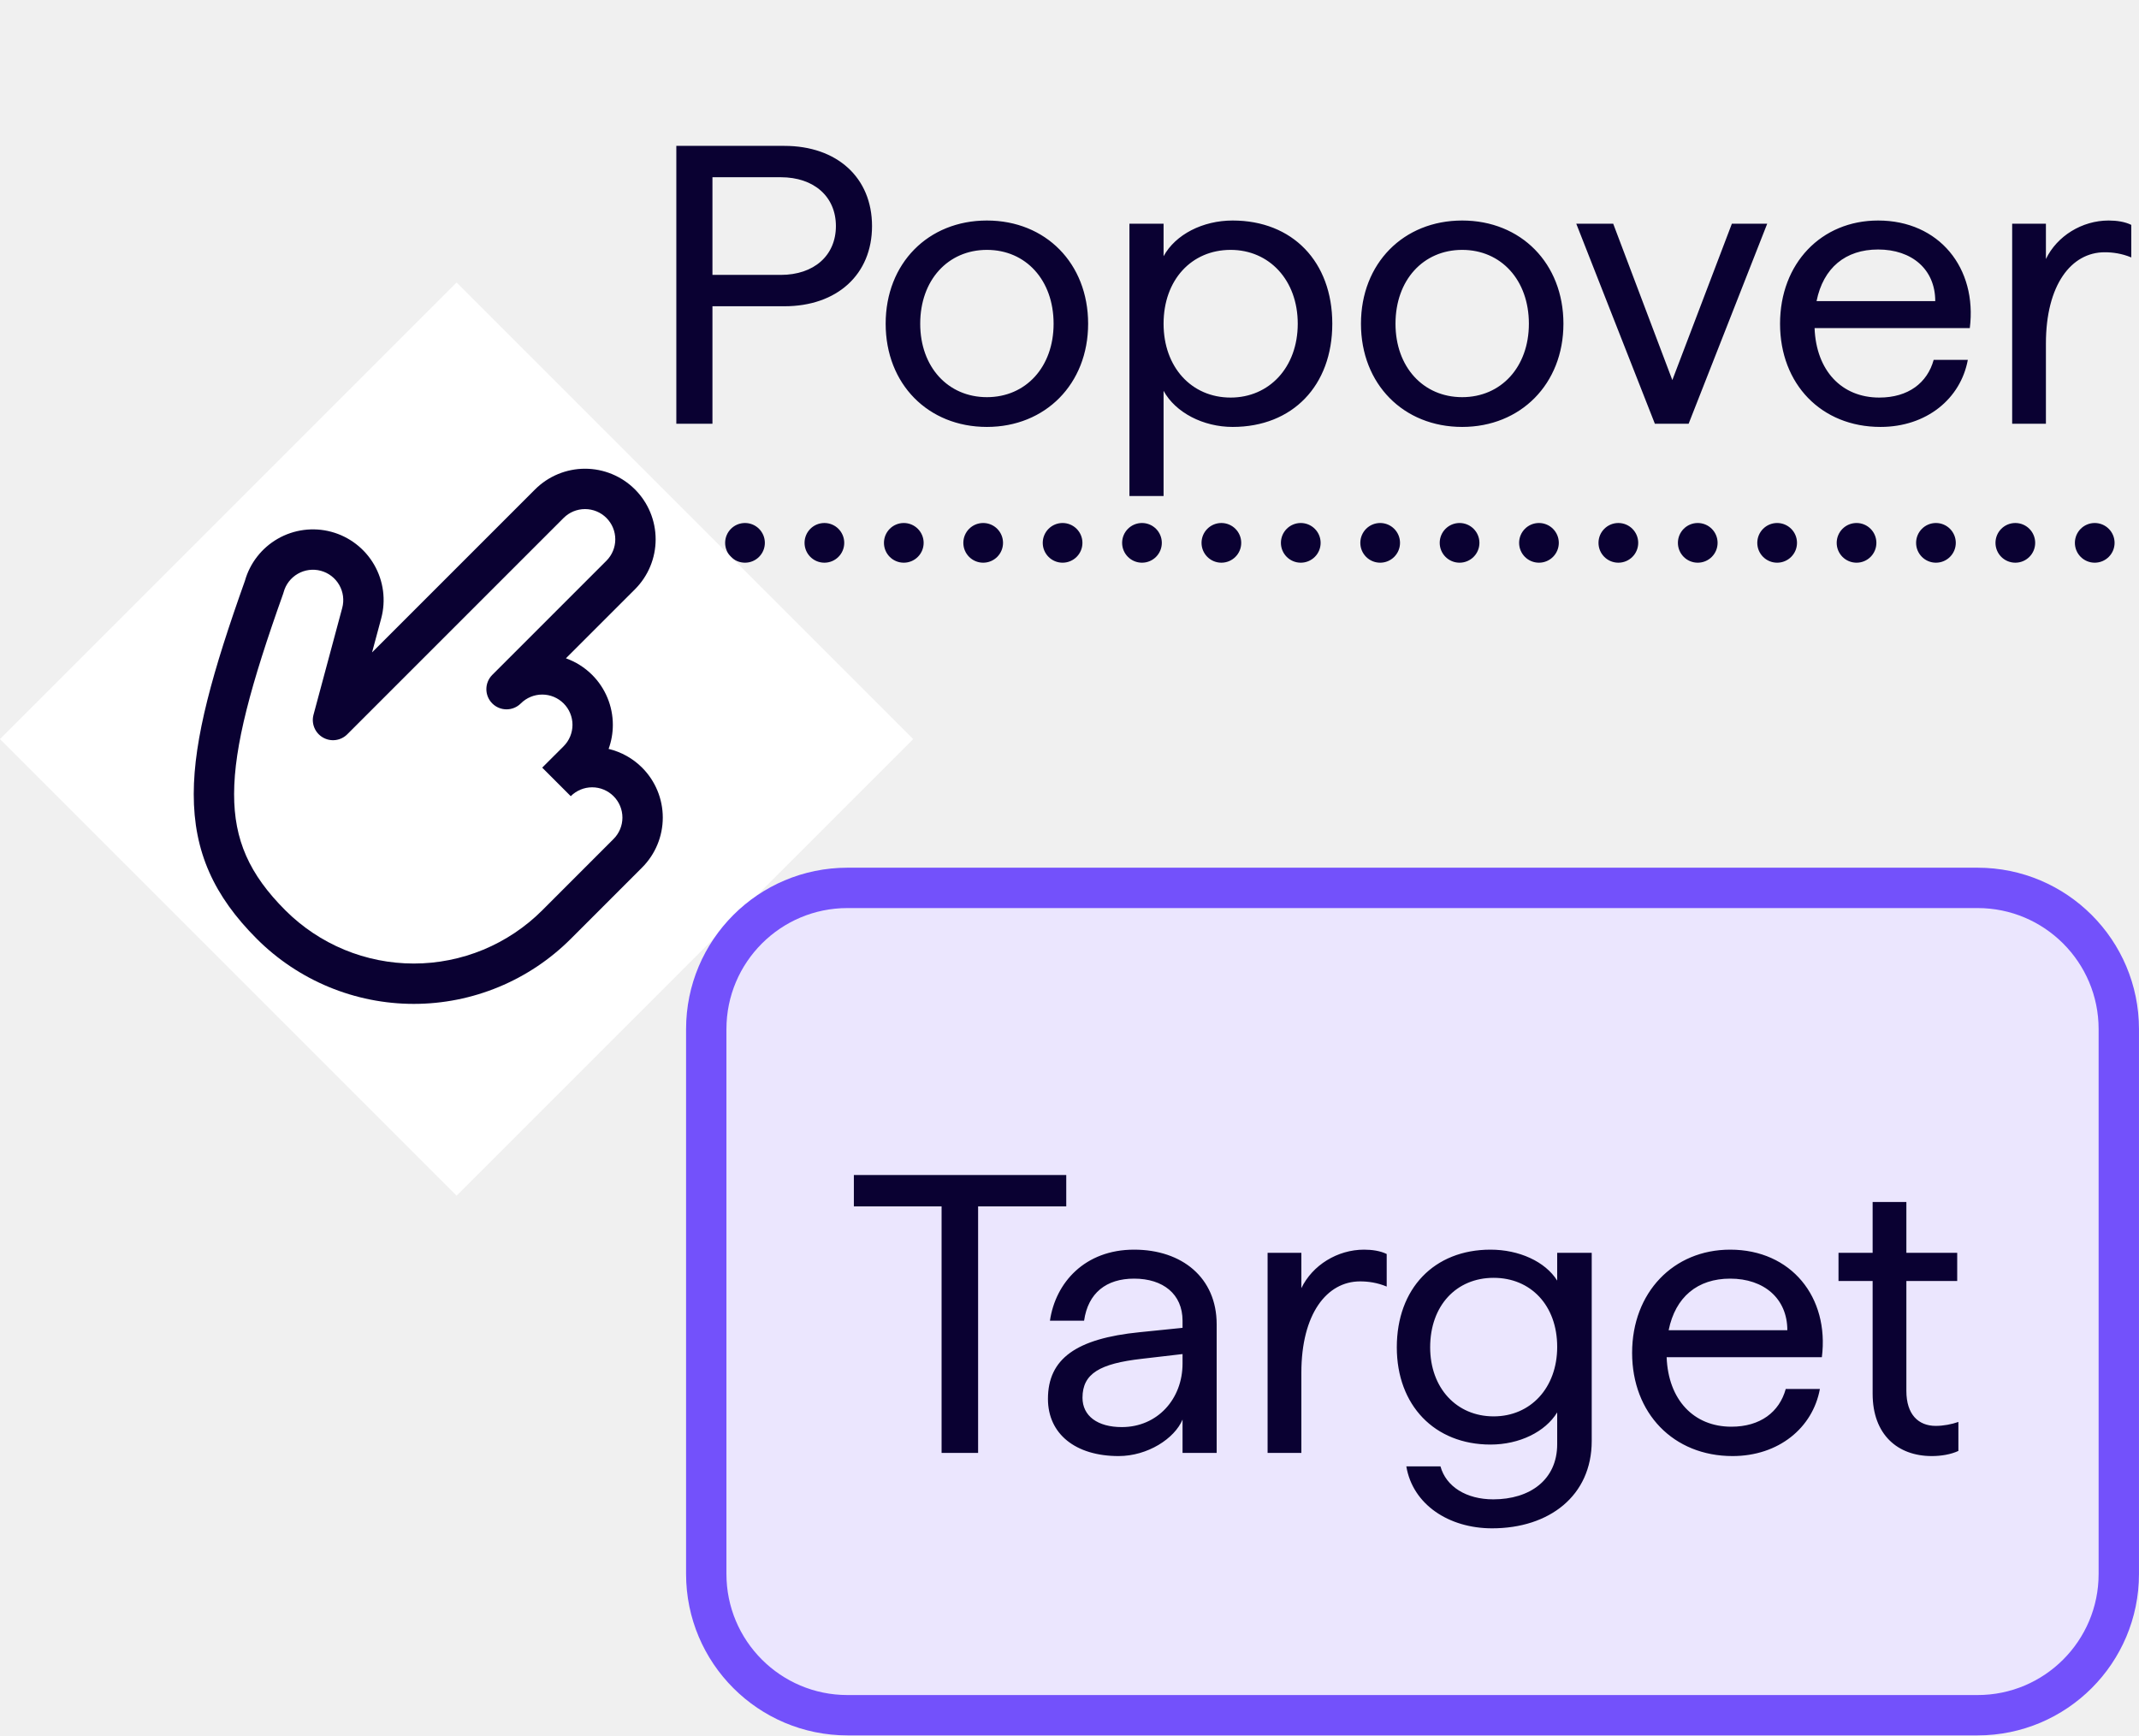
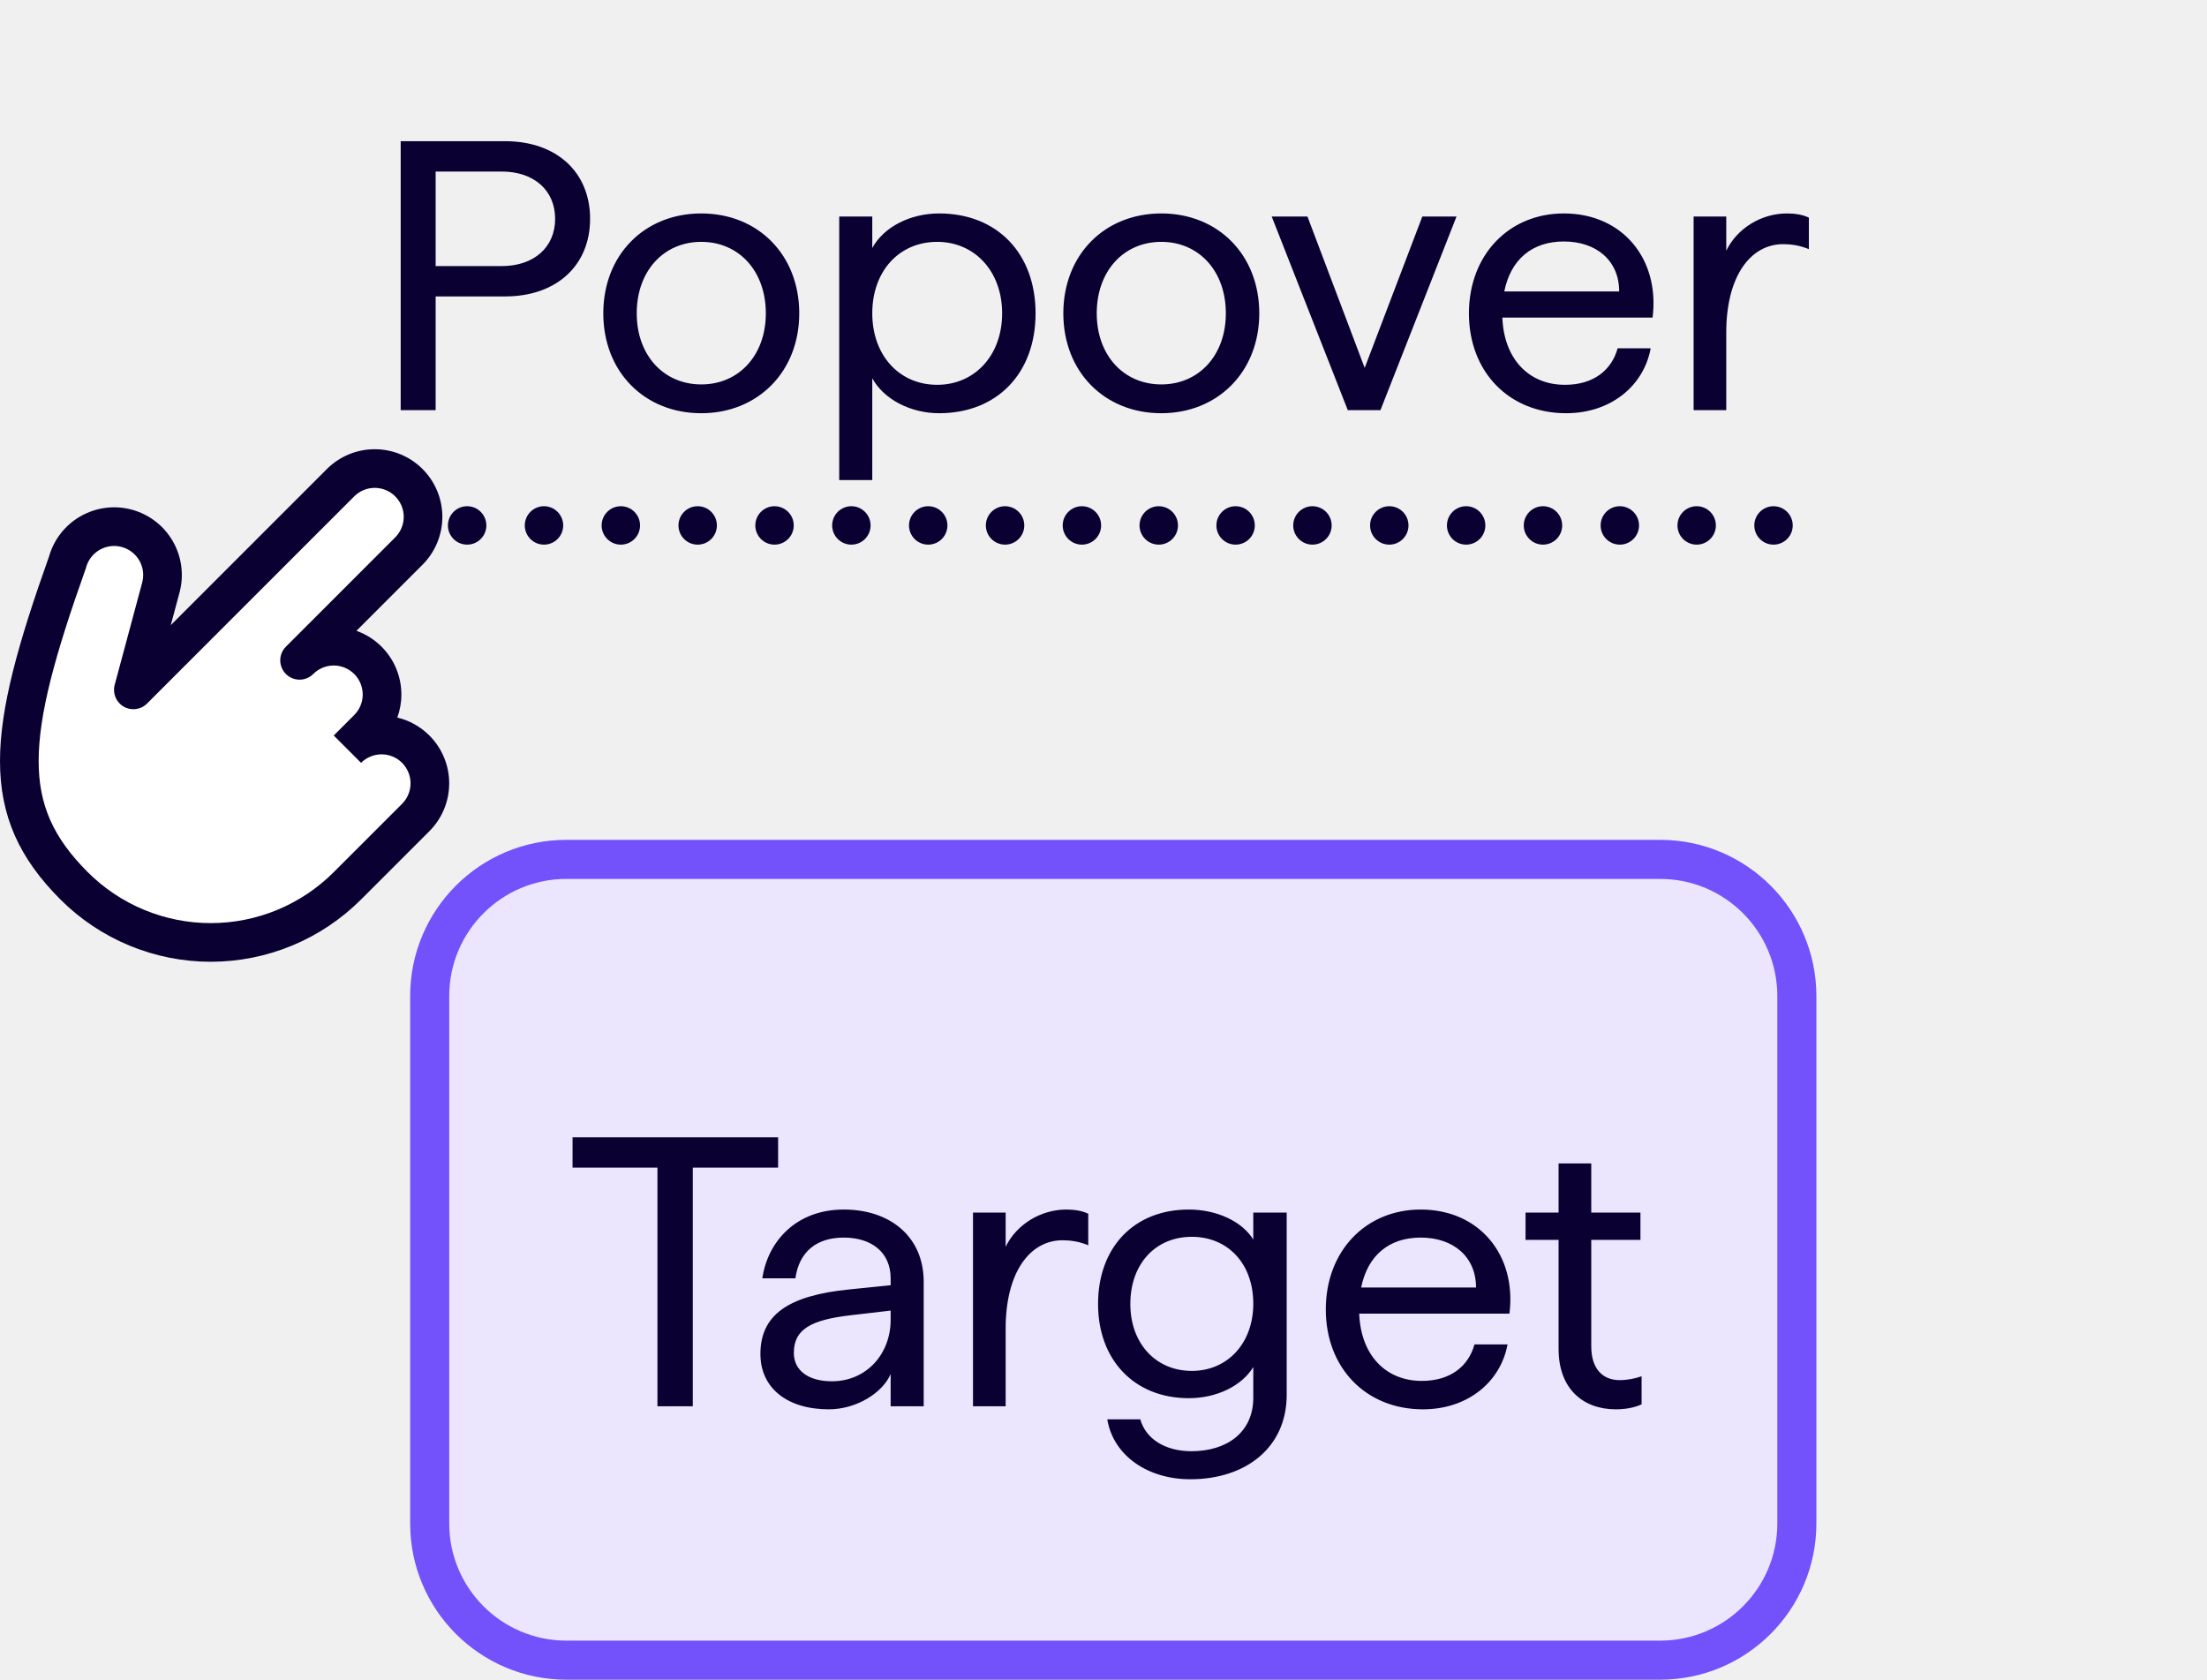
- <svg xmlns="http://www.w3.org/2000/svg" width="106" height="86" viewBox="0 0 106 86" fill="none">
-   <path d="M33.516 21V7.229H38.867C41.483 7.229 43.214 8.803 43.214 11.203C43.214 13.603 41.483 15.177 38.867 15.177H35.306V21H33.516ZM35.306 13.623H38.69C40.342 13.623 41.424 12.659 41.424 11.203C41.424 9.747 40.342 8.783 38.69 8.783H35.306V13.623ZM48.907 21.157C45.995 21.157 43.89 19.033 43.89 16.043C43.89 13.052 45.995 10.928 48.907 10.928C51.818 10.928 53.923 13.052 53.923 16.043C53.923 19.033 51.799 21.157 48.907 21.157ZM45.602 16.043C45.602 18.187 46.979 19.682 48.907 19.682C50.835 19.682 52.212 18.187 52.212 16.043C52.212 13.879 50.835 12.383 48.907 12.383C46.979 12.383 45.602 13.879 45.602 16.043ZM55.97 24.58V11.085H57.662V12.698C58.252 11.616 59.609 10.928 61.085 10.928C64.055 10.928 66.023 12.974 66.023 16.043C66.023 19.111 64.055 21.157 61.085 21.157C59.629 21.157 58.252 20.449 57.662 19.367V24.58H55.97ZM57.662 16.043C57.662 18.187 59.039 19.702 60.986 19.702C62.895 19.702 64.311 18.206 64.311 16.043C64.311 13.879 62.895 12.383 60.986 12.383C59.039 12.383 57.662 13.879 57.662 16.043ZM72.46 21.157C69.549 21.157 67.444 19.033 67.444 16.043C67.444 13.052 69.549 10.928 72.46 10.928C75.372 10.928 77.477 13.052 77.477 16.043C77.477 19.033 75.352 21.157 72.46 21.157ZM69.155 16.043C69.155 18.187 70.532 19.682 72.46 19.682C74.388 19.682 75.765 18.187 75.765 16.043C75.765 13.879 74.388 12.383 72.46 12.383C70.532 12.383 69.155 13.879 69.155 16.043ZM82.009 21L78.113 11.085H79.943L82.874 18.836L85.825 11.085H87.576L83.681 21H82.009ZM93.189 21.157C90.257 21.157 88.212 19.033 88.212 16.043C88.212 13.052 90.257 10.928 93.071 10.928C96.1 10.928 97.989 13.288 97.615 16.259H89.923C90.002 18.364 91.261 19.702 93.13 19.702C94.566 19.702 95.51 18.974 95.825 17.833H97.517C97.162 19.761 95.471 21.157 93.189 21.157ZM90.021 14.921H95.903C95.903 13.347 94.743 12.364 93.071 12.364C91.457 12.364 90.356 13.269 90.021 14.921ZM99.715 21V11.085H101.387V12.836C101.938 11.695 103.177 10.928 104.495 10.928C104.889 10.928 105.302 10.987 105.617 11.144V12.757C105.144 12.56 104.692 12.501 104.298 12.501C102.646 12.501 101.387 14.115 101.387 17.026V21H99.715Z" fill="#0A0132" />
-   <path d="M33.968 26.902C33.968 27.445 33.528 27.885 32.985 27.885C32.441 27.885 32.001 27.445 32.001 26.902C32.001 26.359 32.441 25.918 32.985 25.918C33.528 25.918 33.968 26.359 33.968 26.902ZM37.903 26.902C37.903 27.445 37.462 27.885 36.919 27.885C36.376 27.885 35.935 27.445 35.935 26.902C35.935 26.359 36.376 25.918 36.919 25.918C37.462 25.918 37.903 26.359 37.903 26.902ZM41.837 26.902C41.837 27.445 41.397 27.885 40.854 27.885C40.31 27.885 39.87 27.445 39.87 26.902C39.87 26.359 40.31 25.918 40.854 25.918C41.397 25.918 41.837 26.359 41.837 26.902ZM45.772 26.902C45.772 27.445 45.331 27.885 44.788 27.885C44.245 27.885 43.805 27.445 43.805 26.902C43.805 26.359 44.245 25.918 44.788 25.918C45.331 25.918 45.772 26.359 45.772 26.902ZM49.706 26.902C49.706 27.445 49.266 27.885 48.723 27.885C48.179 27.885 47.739 27.445 47.739 26.902C47.739 26.359 48.179 25.918 48.723 25.918C49.266 25.918 49.706 26.359 49.706 26.902ZM53.641 26.902C53.641 27.445 53.2 27.885 52.657 27.885C52.114 27.885 51.674 27.445 51.674 26.902C51.674 26.359 52.114 25.918 52.657 25.918C53.2 25.918 53.641 26.359 53.641 26.902ZM57.575 26.902C57.575 27.445 57.135 27.885 56.592 27.885C56.049 27.885 55.608 27.445 55.608 26.902C55.608 26.359 56.049 25.918 56.592 25.918C57.135 25.918 57.575 26.359 57.575 26.902ZM61.51 26.902C61.51 27.445 61.07 27.885 60.526 27.885C59.983 27.885 59.543 27.445 59.543 26.902C59.543 26.359 59.983 25.918 60.526 25.918C61.07 25.918 61.51 26.359 61.51 26.902ZM65.445 26.902C65.445 27.445 65.004 27.885 64.461 27.885C63.918 27.885 63.477 27.445 63.477 26.902C63.477 26.359 63.918 25.918 64.461 25.918C65.004 25.918 65.445 26.359 65.445 26.902ZM69.379 26.902C69.379 27.445 68.939 27.885 68.395 27.885C67.852 27.885 67.412 27.445 67.412 26.902C67.412 26.359 67.852 25.918 68.395 25.918C68.939 25.918 69.379 26.359 69.379 26.902ZM73.314 26.902C73.314 27.445 72.873 27.885 72.33 27.885C71.787 27.885 71.346 27.445 71.346 26.902C71.346 26.359 71.787 25.918 72.33 25.918C72.873 25.918 73.314 26.359 73.314 26.902ZM77.248 26.902C77.248 27.445 76.808 27.885 76.264 27.885C75.721 27.885 75.281 27.445 75.281 26.902C75.281 26.359 75.721 25.918 76.264 25.918C76.808 25.918 77.248 26.359 77.248 26.902ZM81.183 26.902C81.183 27.445 80.742 27.885 80.199 27.885C79.656 27.885 79.215 27.445 79.215 26.902C79.215 26.359 79.656 25.918 80.199 25.918C80.742 25.918 81.183 26.359 81.183 26.902ZM85.117 26.902C85.117 27.445 84.677 27.885 84.133 27.885C83.59 27.885 83.15 27.445 83.15 26.902C83.15 26.359 83.59 25.918 84.133 25.918C84.677 25.918 85.117 26.359 85.117 26.902ZM89.052 26.902C89.052 27.445 88.611 27.885 88.068 27.885C87.525 27.885 87.084 27.445 87.084 26.902C87.084 26.359 87.525 25.918 88.068 25.918C88.611 25.918 89.052 26.359 89.052 26.902ZM92.986 26.902C92.986 27.445 92.546 27.885 92.003 27.885C91.459 27.885 91.019 27.445 91.019 26.902C91.019 26.359 91.459 25.918 92.003 25.918C92.546 25.918 92.986 26.359 92.986 26.902ZM96.921 26.902C96.921 27.445 96.48 27.885 95.937 27.885C95.394 27.885 94.954 27.445 94.954 26.902C94.954 26.359 95.394 25.918 95.937 25.918C96.48 25.918 96.921 26.359 96.921 26.902ZM100.855 26.902C100.855 27.445 100.415 27.885 99.872 27.885C99.328 27.885 98.888 27.445 98.888 26.902C98.888 26.359 99.328 25.918 99.872 25.918C100.415 25.918 100.855 26.359 100.855 26.902ZM104.79 26.902C104.79 27.445 104.349 27.885 103.806 27.885C103.263 27.885 102.823 27.445 102.823 26.902C102.823 26.359 103.263 25.918 103.806 25.918C104.349 25.918 104.79 26.359 104.79 26.902Z" fill="#0A0132" />
-   <rect width="32" height="32" transform="translate(22.627 14) rotate(45)" fill="white" />
-   <path fill-rule="evenodd" clip-rule="evenodd" d="M28.991 23.228C29.919 23.228 30.81 23.597 31.466 24.253C32.123 24.909 32.491 25.8 32.491 26.728C32.491 27.656 32.123 28.546 31.466 29.203L28.045 32.623C28.529 32.796 28.974 33.075 29.345 33.445C30.001 34.102 30.37 34.992 30.37 35.92C30.37 36.331 30.298 36.734 30.16 37.113C30.784 37.262 31.359 37.581 31.82 38.041C32.476 38.698 32.845 39.588 32.845 40.516C32.845 41.445 32.476 42.335 31.82 42.991L28.284 46.527C27.263 47.548 26.05 48.358 24.715 48.911C23.381 49.464 21.951 49.749 20.506 49.749C19.061 49.749 17.631 49.464 16.296 48.911C14.962 48.358 13.749 47.548 12.728 46.527C10.612 44.411 9.597 42.22 9.601 39.345C9.604 36.584 10.55 33.239 12.136 28.787C12.384 27.907 12.966 27.159 13.758 26.702C14.563 26.238 15.52 26.113 16.417 26.354C17.314 26.595 18.079 27.183 18.543 27.988C19.007 28.793 19.132 29.749 18.891 30.647L18.438 32.331L26.516 24.253C27.173 23.597 28.063 23.228 28.991 23.228ZM28.284 39.456L26.87 38.041L27.931 36.981C28.212 36.7 28.37 36.318 28.37 35.92C28.37 35.522 28.212 35.141 27.931 34.86C27.649 34.578 27.268 34.42 26.87 34.42C26.472 34.42 26.091 34.578 25.809 34.86C25.419 35.25 24.786 35.25 24.395 34.86C24.005 34.469 24.005 33.836 24.395 33.445L30.052 27.788C30.333 27.507 30.491 27.126 30.491 26.728C30.491 26.33 30.333 25.948 30.052 25.667C29.771 25.386 29.389 25.228 28.991 25.228C28.593 25.228 28.212 25.386 27.931 25.667L17.209 36.389C16.889 36.709 16.394 36.774 16.002 36.547C15.61 36.321 15.419 35.859 15.536 35.422L16.959 30.128C16.959 30.128 16.959 30.128 16.959 30.128C17.063 29.743 17.009 29.332 16.81 28.987C16.611 28.641 16.283 28.389 15.898 28.286C15.513 28.182 15.102 28.236 14.757 28.435C14.412 28.634 14.159 28.962 14.056 29.347C14.049 29.373 14.041 29.398 14.032 29.424C12.434 33.908 11.604 36.965 11.601 39.348C11.598 41.624 12.351 43.322 14.142 45.113C14.978 45.948 15.97 46.611 17.062 47.064C18.154 47.516 19.324 47.749 20.506 47.749C21.688 47.749 22.858 47.516 23.95 47.064C25.042 46.611 26.034 45.948 26.87 45.113L30.405 41.577C30.687 41.296 30.845 40.914 30.845 40.516C30.845 40.119 30.687 39.737 30.405 39.456C30.124 39.175 29.743 39.016 29.345 39.016C28.947 39.016 28.565 39.175 28.284 39.456Z" fill="#0A0132" />
-   <rect x="34.999" y="44" width="70" height="41" rx="7" fill="#EBE6FE" />
-   <rect x="34.999" y="44" width="70" height="41" rx="7" stroke="#7351FB" stroke-width="2" />
-   <path d="M46.661 72V59.783H42.314V58.229H52.839V59.783H48.471V72H46.661ZM55.434 72.157C53.29 72.157 51.932 71.056 51.932 69.325C51.932 67.338 53.329 66.334 56.477 66.019L58.602 65.803V65.449C58.602 64.131 57.638 63.364 56.202 63.364C54.824 63.364 53.919 64.072 53.723 65.449H52.031C52.306 63.56 53.762 61.928 56.202 61.928C58.582 61.928 60.293 63.324 60.293 65.626V72H58.602V70.347C58.208 71.292 56.87 72.157 55.434 72.157ZM53.644 69.266C53.644 70.17 54.392 70.721 55.592 70.721C57.362 70.721 58.602 69.325 58.602 67.574V67.102L56.575 67.338C54.51 67.574 53.644 68.066 53.644 69.266ZM62.817 72V62.085H64.49V63.836C65.04 62.695 66.28 61.928 67.598 61.928C67.991 61.928 68.404 61.987 68.719 62.144V63.757C68.247 63.56 67.794 63.501 67.401 63.501C65.749 63.501 64.49 65.115 64.49 68.026V72H62.817ZM73.942 75.738C71.797 75.738 70.007 74.557 69.692 72.669H71.384C71.66 73.672 72.663 74.302 74.001 74.302C75.811 74.302 77.168 73.338 77.168 71.567V69.993C76.578 70.957 75.299 71.587 73.863 71.587C71.089 71.587 69.22 69.639 69.22 66.767C69.22 63.855 71.069 61.928 73.863 61.928C75.279 61.928 76.578 62.518 77.168 63.462V62.085H78.879V71.41C78.879 74.125 76.775 75.738 73.942 75.738ZM70.873 66.767C70.873 68.774 72.171 70.19 74.02 70.19C75.85 70.19 77.168 68.774 77.168 66.747C77.168 64.682 75.85 63.324 74.02 63.324C72.171 63.324 70.873 64.701 70.873 66.767ZM85.858 72.157C82.927 72.157 80.881 70.033 80.881 67.043C80.881 64.052 82.927 61.928 85.74 61.928C88.769 61.928 90.658 64.288 90.284 67.259H82.592C82.671 69.364 83.93 70.702 85.799 70.702C87.235 70.702 88.179 69.974 88.494 68.833H90.186C89.832 70.761 88.14 72.157 85.858 72.157ZM82.691 65.921H88.573C88.573 64.347 87.412 63.364 85.74 63.364C84.127 63.364 83.025 64.269 82.691 65.921ZM95.731 72.157C94.04 72.157 92.8 71.095 92.8 69.069V63.482H91.109V62.085H92.8V59.567H94.472V62.085H96.991V63.482H94.472V68.931C94.472 70.092 95.063 70.662 95.928 70.662C96.302 70.662 96.715 70.584 97.05 70.466V71.902C96.676 72.079 96.184 72.157 95.731 72.157Z" fill="#0A0132" />
+ <svg xmlns="http://www.w3.org/2000/svg" width="113" height="86" viewBox="0 0 113 86" fill="none">
+   <path d="M20.515 21V7.229H25.866C28.482 7.229 30.213 8.803 30.213 11.203C30.213 13.603 28.482 15.177 25.866 15.177H22.305V21H20.515ZM22.305 13.623H25.689C27.341 13.623 28.423 12.659 28.423 11.203C28.423 9.747 27.341 8.783 25.689 8.783H22.305V13.623ZM35.906 21.157C32.994 21.157 30.889 19.033 30.889 16.043C30.889 13.052 32.994 10.928 35.906 10.928C38.817 10.928 40.922 13.052 40.922 16.043C40.922 19.033 38.798 21.157 35.906 21.157ZM32.601 16.043C32.601 18.187 33.978 19.682 35.906 19.682C37.834 19.682 39.211 18.187 39.211 16.043C39.211 13.879 37.834 12.383 35.906 12.383C33.978 12.383 32.601 13.879 32.601 16.043ZM42.969 24.58V11.085H44.661V12.698C45.251 11.616 46.608 10.928 48.084 10.928C51.054 10.928 53.022 12.974 53.022 16.043C53.022 19.111 51.054 21.157 48.084 21.157C46.628 21.157 45.251 20.449 44.661 19.367V24.58H42.969ZM44.661 16.043C44.661 18.187 46.038 19.702 47.986 19.702C49.894 19.702 51.31 18.206 51.31 16.043C51.31 13.879 49.894 12.383 47.986 12.383C46.038 12.383 44.661 13.879 44.661 16.043ZM59.459 21.157C56.548 21.157 54.443 19.033 54.443 16.043C54.443 13.052 56.548 10.928 59.459 10.928C62.371 10.928 64.476 13.052 64.476 16.043C64.476 19.033 62.351 21.157 59.459 21.157ZM56.154 16.043C56.154 18.187 57.531 19.682 59.459 19.682C61.387 19.682 62.764 18.187 62.764 16.043C62.764 13.879 61.387 12.383 59.459 12.383C57.531 12.383 56.154 13.879 56.154 16.043ZM69.008 21L65.112 11.085H66.942L69.873 18.836L72.824 11.085H74.575L70.68 21H69.008ZM80.188 21.157C77.257 21.157 75.21 19.033 75.21 16.043C75.21 13.052 77.257 10.928 80.07 10.928C83.099 10.928 84.988 13.288 84.614 16.259H76.922C77.001 18.364 78.26 19.702 80.129 19.702C81.565 19.702 82.509 18.974 82.824 17.833H84.516C84.162 19.761 82.47 21.157 80.188 21.157ZM77.02 14.921H82.903C82.903 13.347 81.742 12.364 80.07 12.364C78.457 12.364 77.355 13.269 77.02 14.921ZM86.714 21V11.085H88.386V12.836C88.937 11.695 90.176 10.928 91.494 10.928C91.888 10.928 92.301 10.987 92.616 11.144V12.757C92.143 12.56 91.691 12.501 91.297 12.501C89.645 12.501 88.386 14.115 88.386 17.026V21H86.714Z" fill="#0A0132" />
+   <path d="M20.967 26.902C20.967 27.445 20.527 27.885 19.984 27.885C19.44 27.885 19 27.445 19 26.902C19 26.359 19.44 25.918 19.984 25.918C20.527 25.918 20.967 26.359 20.967 26.902ZM24.902 26.902C24.902 27.445 24.461 27.885 23.918 27.885C23.375 27.885 22.934 27.445 22.934 26.902C22.934 26.359 23.375 25.918 23.918 25.918C24.461 25.918 24.902 26.359 24.902 26.902ZM28.836 26.902C28.836 27.445 28.396 27.885 27.853 27.885C27.309 27.885 26.869 27.445 26.869 26.902C26.869 26.359 27.309 25.918 27.853 25.918C28.396 25.918 28.836 26.359 28.836 26.902ZM32.771 26.902C32.771 27.445 32.331 27.885 31.787 27.885C31.244 27.885 30.804 27.445 30.804 26.902C30.804 26.359 31.244 25.918 31.787 25.918C32.331 25.918 32.771 26.359 32.771 26.902ZM36.705 26.902C36.705 27.445 36.265 27.885 35.722 27.885C35.178 27.885 34.738 27.445 34.738 26.902C34.738 26.359 35.178 25.918 35.722 25.918C36.265 25.918 36.705 26.359 36.705 26.902ZM40.64 26.902C40.64 27.445 40.2 27.885 39.656 27.885C39.113 27.885 38.673 27.445 38.673 26.902C38.673 26.359 39.113 25.918 39.656 25.918C40.2 25.918 40.64 26.359 40.64 26.902ZM44.575 26.902C44.575 27.445 44.134 27.885 43.591 27.885C43.048 27.885 42.607 27.445 42.607 26.902C42.607 26.359 43.048 25.918 43.591 25.918C44.134 25.918 44.575 26.359 44.575 26.902ZM48.509 26.902C48.509 27.445 48.069 27.885 47.525 27.885C46.982 27.885 46.542 27.445 46.542 26.902C46.542 26.359 46.982 25.918 47.525 25.918C48.069 25.918 48.509 26.359 48.509 26.902ZM52.444 26.902C52.444 27.445 52.003 27.885 51.46 27.885C50.917 27.885 50.476 27.445 50.476 26.902C50.476 26.359 50.917 25.918 51.46 25.918C52.003 25.918 52.444 26.359 52.444 26.902ZM56.378 26.902C56.378 27.445 55.938 27.885 55.394 27.885C54.851 27.885 54.411 27.445 54.411 26.902C54.411 26.359 54.851 25.918 55.394 25.918C55.938 25.918 56.378 26.359 56.378 26.902ZM60.313 26.902C60.313 27.445 59.872 27.885 59.329 27.885C58.786 27.885 58.345 27.445 58.345 26.902C58.345 26.359 58.786 25.918 59.329 25.918C59.872 25.918 60.313 26.359 60.313 26.902ZM64.247 26.902C64.247 27.445 63.807 27.885 63.264 27.885C62.72 27.885 62.28 27.445 62.28 26.902C62.28 26.359 62.72 25.918 63.264 25.918C63.807 25.918 64.247 26.359 64.247 26.902ZM68.182 26.902C68.182 27.445 67.741 27.885 67.198 27.885C66.655 27.885 66.214 27.445 66.214 26.902C66.214 26.359 66.655 25.918 67.198 25.918C67.741 25.918 68.182 26.359 68.182 26.902ZM72.116 26.902C72.116 27.445 71.676 27.885 71.133 27.885C70.589 27.885 70.149 27.445 70.149 26.902C70.149 26.359 70.589 25.918 71.133 25.918C71.676 25.918 72.116 26.359 72.116 26.902ZM76.051 26.902C76.051 27.445 75.61 27.885 75.067 27.885C74.524 27.885 74.084 27.445 74.084 26.902C74.084 26.359 74.524 25.918 75.067 25.918C75.61 25.918 76.051 26.359 76.051 26.902ZM79.985 26.902C79.985 27.445 79.545 27.885 79.002 27.885C78.458 27.885 78.018 27.445 78.018 26.902C78.018 26.359 78.458 25.918 79.002 25.918C79.545 25.918 79.985 26.359 79.985 26.902ZM83.92 26.902C83.92 27.445 83.479 27.885 82.936 27.885C82.393 27.885 81.953 27.445 81.953 26.902C81.953 26.359 82.393 25.918 82.936 25.918C83.479 25.918 83.92 26.359 83.92 26.902ZM87.854 26.902C87.854 27.445 87.414 27.885 86.871 27.885C86.327 27.885 85.887 27.445 85.887 26.902C85.887 26.359 86.327 25.918 86.871 25.918C87.414 25.918 87.854 26.359 87.854 26.902ZM91.789 26.902C91.789 27.445 91.349 27.885 90.805 27.885C90.262 27.885 89.822 27.445 89.822 26.902C89.822 26.359 90.262 25.918 90.805 25.918C91.349 25.918 91.789 26.359 91.789 26.902Z" fill="#0A0132" />
+   <path d="M7.125 27.571L5.375 26.679L3.625 29.357L1 38.286L1.875 43.643L6.25 47.214L9.75 49L16.75 47.214L21.125 41.857L22 38.286L19.375 37.393V33.821L16.75 32.929L21.125 28.464L22 26.679L21.125 24H18.5L7.125 33.821L8 30.25L7.125 27.571Z" fill="white" />
+   <path d="M19.186 23C20.105 23 20.985 23.364 21.635 24.014C22.284 24.663 22.649 25.544 22.649 26.463C22.649 27.381 22.284 28.263 21.635 28.912L18.25 32.297C18.729 32.468 19.17 32.743 19.536 33.109C20.186 33.759 20.551 34.64 20.551 35.559C20.551 35.965 20.479 36.364 20.343 36.738C20.959 36.886 21.53 37.203 21.985 37.658C22.634 38.308 22.999 39.188 22.999 40.106C22.999 41.025 22.635 41.906 21.985 42.556L18.486 46.054C17.476 47.064 16.276 47.866 14.955 48.413C13.635 48.96 12.219 49.242 10.79 49.242C9.361 49.242 7.946 48.96 6.625 48.413C5.304 47.866 4.104 47.064 3.094 46.054C1 43.96 -0.004 41.792 9.97928e-06 38.947C0.004 36.215 0.939 32.905 2.508 28.5C2.753 27.63 3.329 26.89 4.113 26.438C4.91 25.979 5.856 25.854 6.744 26.093C7.632 26.331 8.389 26.913 8.848 27.71C9.307 28.506 9.43 29.453 9.191 30.341L8.744 32.008L16.737 24.014C17.387 23.364 18.268 23 19.186 23ZM19.186 24.979C18.793 24.979 18.415 25.135 18.137 25.413L7.527 36.023C7.211 36.339 6.721 36.404 6.333 36.18C5.945 35.956 5.756 35.498 5.872 35.065L7.28 29.827C7.383 29.446 7.33 29.04 7.133 28.698C6.936 28.357 6.611 28.107 6.23 28.005C5.85 27.902 5.443 27.955 5.102 28.152C4.76 28.349 4.51 28.674 4.407 29.055C4.4 29.08 4.393 29.105 4.384 29.13C2.803 33.567 1.982 36.592 1.979 38.95C1.976 41.203 2.721 42.883 4.493 44.654C5.32 45.481 6.301 46.137 7.382 46.585C8.462 47.032 9.621 47.263 10.79 47.263C11.96 47.263 13.118 47.032 14.198 46.585C15.279 46.137 16.26 45.481 17.087 44.654L20.586 41.156C20.864 40.878 21.02 40.5 21.02 40.106C21.02 39.713 20.864 39.335 20.586 39.057C20.308 38.778 19.93 38.622 19.536 38.622C19.143 38.622 18.765 38.778 18.486 39.057L17.087 37.658L18.137 36.608C18.415 36.33 18.571 35.952 18.571 35.559C18.571 35.165 18.415 34.787 18.137 34.509C17.858 34.23 17.48 34.074 17.087 34.074C16.694 34.074 16.316 34.231 16.038 34.509C15.652 34.895 15.025 34.895 14.639 34.509C14.252 34.122 14.252 33.496 14.639 33.109L20.235 27.513C20.514 27.234 20.671 26.857 20.671 26.463C20.671 26.069 20.514 25.691 20.235 25.413C19.957 25.135 19.58 24.979 19.186 24.979Z" fill="#0A0132" />
+   <rect x="22" y="44" width="70" height="41" rx="7" fill="#EBE6FE" />
+   <rect x="22" y="44" width="70" height="41" rx="7" stroke="#7351FB" stroke-width="2" />
+   <path d="M33.662 72V59.783H29.315V58.229H39.84V59.783H35.472V72H33.662ZM42.435 72.157C40.291 72.157 38.934 71.056 38.934 69.325C38.934 67.338 40.33 66.334 43.478 66.019L45.602 65.803V65.449C45.602 64.131 44.639 63.364 43.202 63.364C41.825 63.364 40.92 64.072 40.724 65.449H39.032C39.307 63.56 40.763 61.928 43.202 61.928C45.583 61.928 47.294 63.324 47.294 65.626V72H45.602V70.347C45.209 71.292 43.871 72.157 42.435 72.157ZM40.645 69.266C40.645 70.17 41.393 70.721 42.593 70.721C44.363 70.721 45.602 69.325 45.602 67.574V67.102L43.576 67.338C41.511 67.574 40.645 68.066 40.645 69.266ZM49.818 72V62.085H51.49V63.836C52.041 62.695 53.281 61.928 54.599 61.928C54.992 61.928 55.405 61.987 55.72 62.144V63.757C55.248 63.56 54.795 63.501 54.402 63.501C52.749 63.501 51.49 65.115 51.49 68.026V72H49.818ZM60.943 75.738C58.798 75.738 57.008 74.557 56.693 72.669H58.385C58.66 73.672 59.664 74.302 61.002 74.302C62.812 74.302 64.169 73.338 64.169 71.567V69.993C63.579 70.957 62.3 71.587 60.864 71.587C58.09 71.587 56.221 69.639 56.221 66.767C56.221 63.855 58.07 61.928 60.864 61.928C62.28 61.928 63.579 62.518 64.169 63.462V62.085H65.88V71.41C65.88 74.125 63.775 75.738 60.943 75.738ZM57.874 66.767C57.874 68.774 59.172 70.19 61.021 70.19C62.851 70.19 64.169 68.774 64.169 66.747C64.169 64.682 62.851 63.324 61.021 63.324C59.172 63.324 57.874 64.701 57.874 66.767ZM72.859 72.157C69.928 72.157 67.882 70.033 67.882 67.043C67.882 64.052 69.928 61.928 72.741 61.928C75.77 61.928 77.659 64.288 77.285 67.259H69.593C69.672 69.364 70.931 70.702 72.8 70.702C74.236 70.702 75.18 69.974 75.495 68.833H77.187C76.833 70.761 75.141 72.157 72.859 72.157ZM69.692 65.921H75.574C75.574 64.347 74.413 63.364 72.741 63.364C71.128 63.364 70.026 64.269 69.692 65.921ZM82.733 72.157C81.041 72.157 79.801 71.095 79.801 69.069V63.482H78.109V62.085H79.801V59.567H81.474V62.085H83.992V63.482H81.474V68.931C81.474 70.092 82.064 70.662 82.929 70.662C83.303 70.662 83.716 70.584 84.051 70.466V71.902C83.677 72.079 83.185 72.157 82.733 72.157Z" fill="#0A0132" />
</svg>
